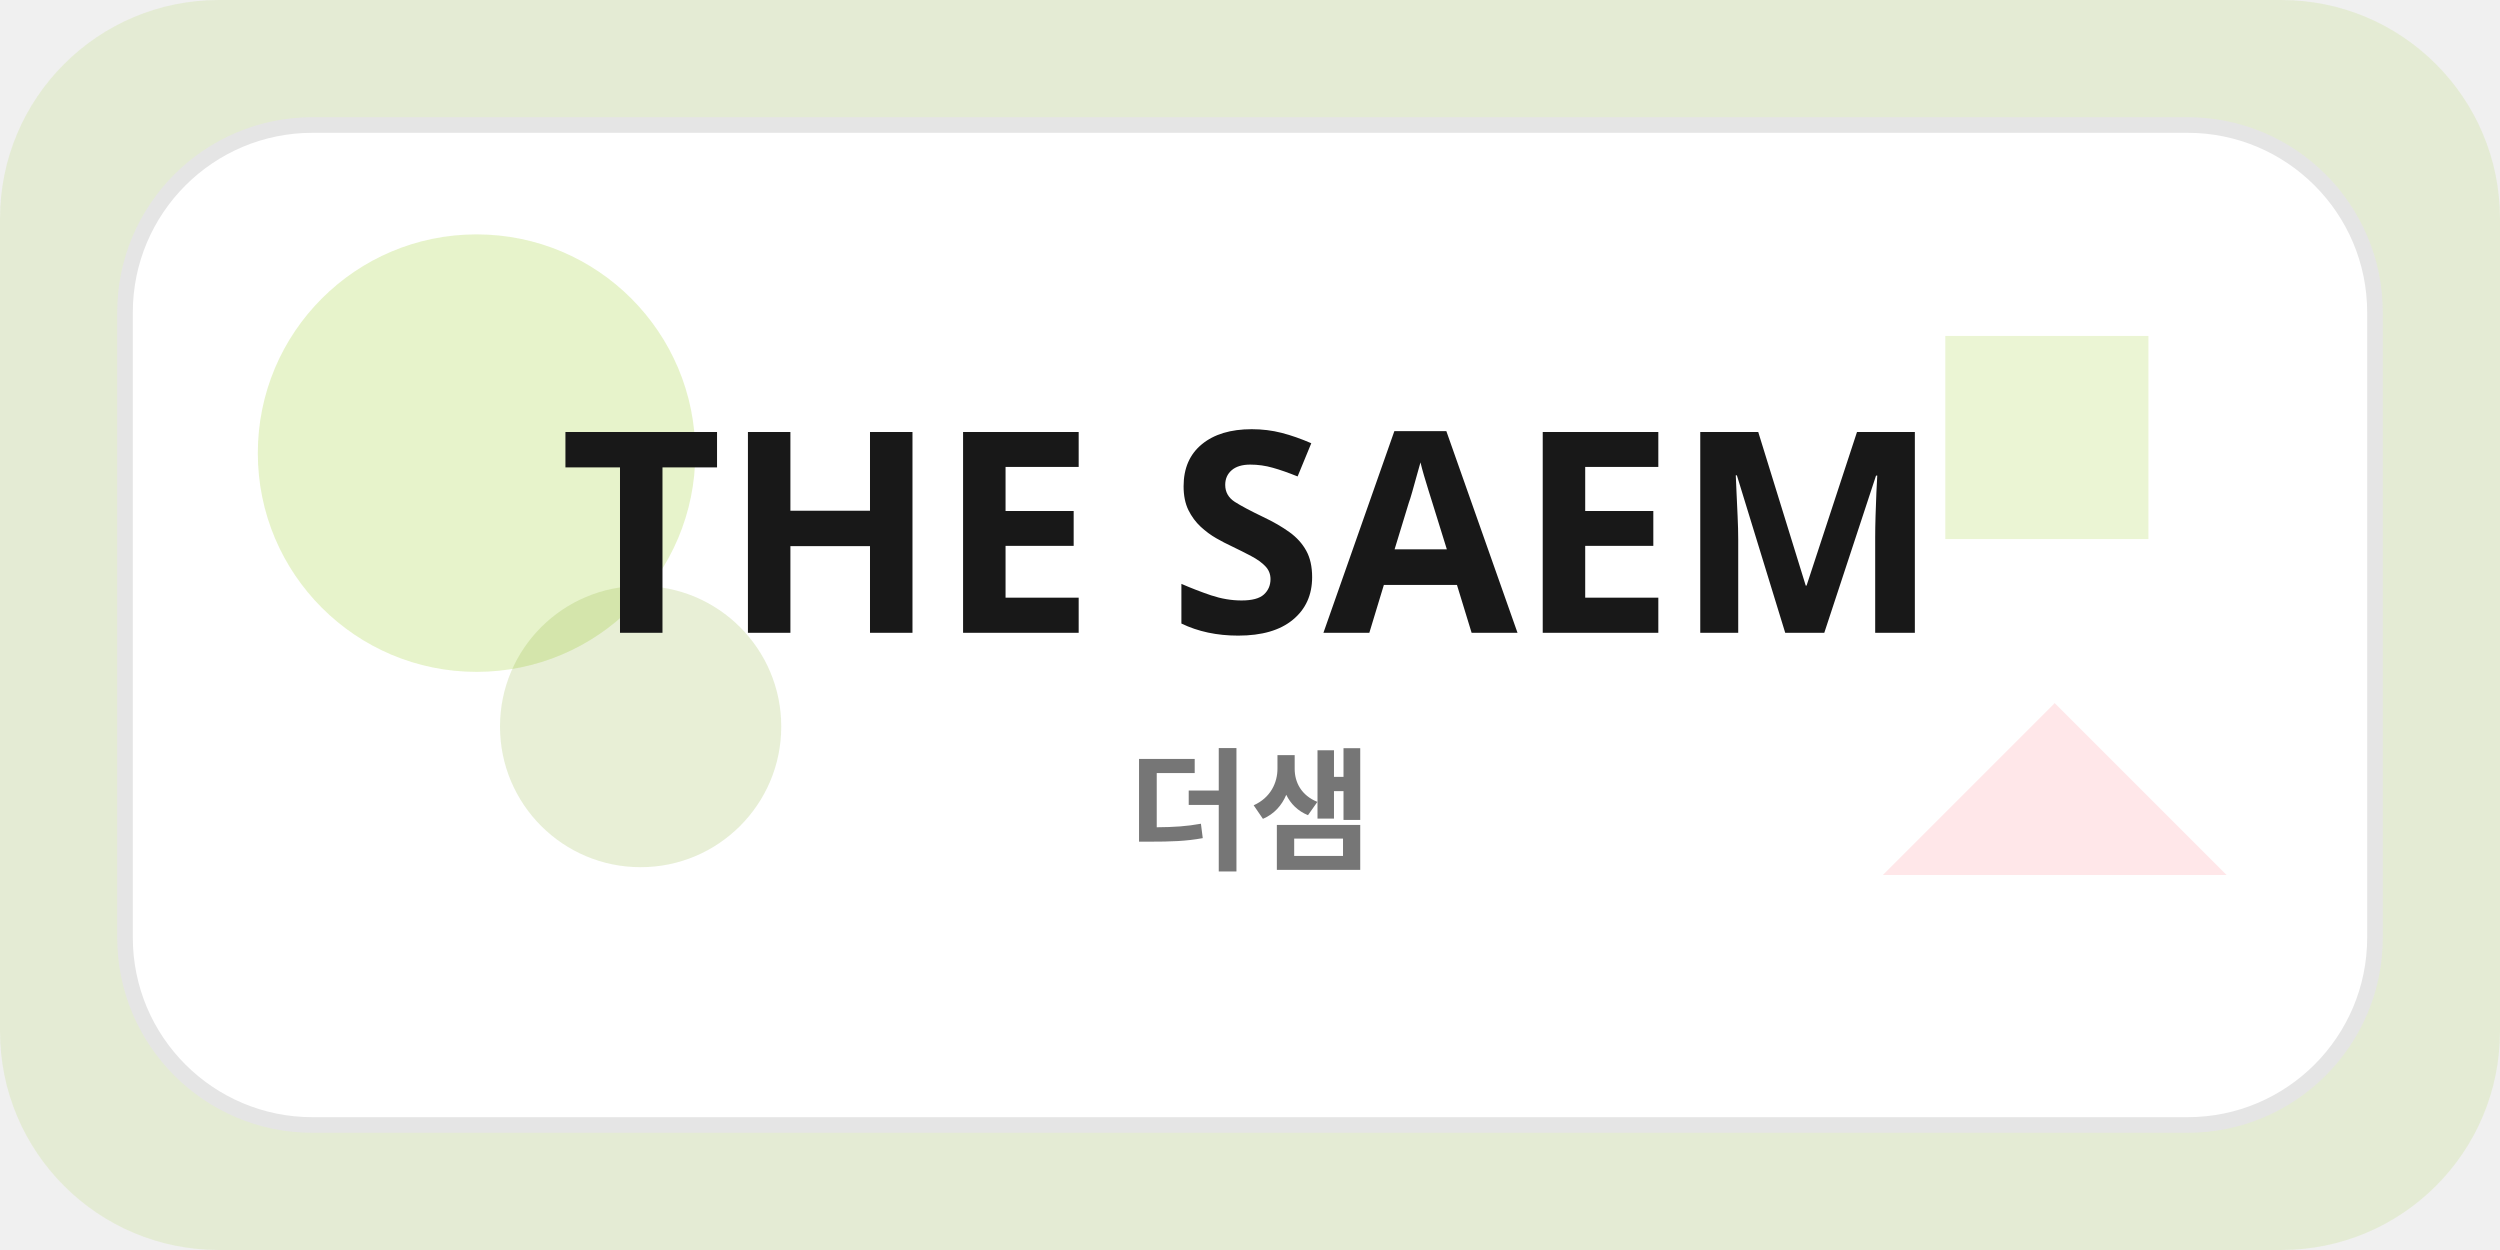
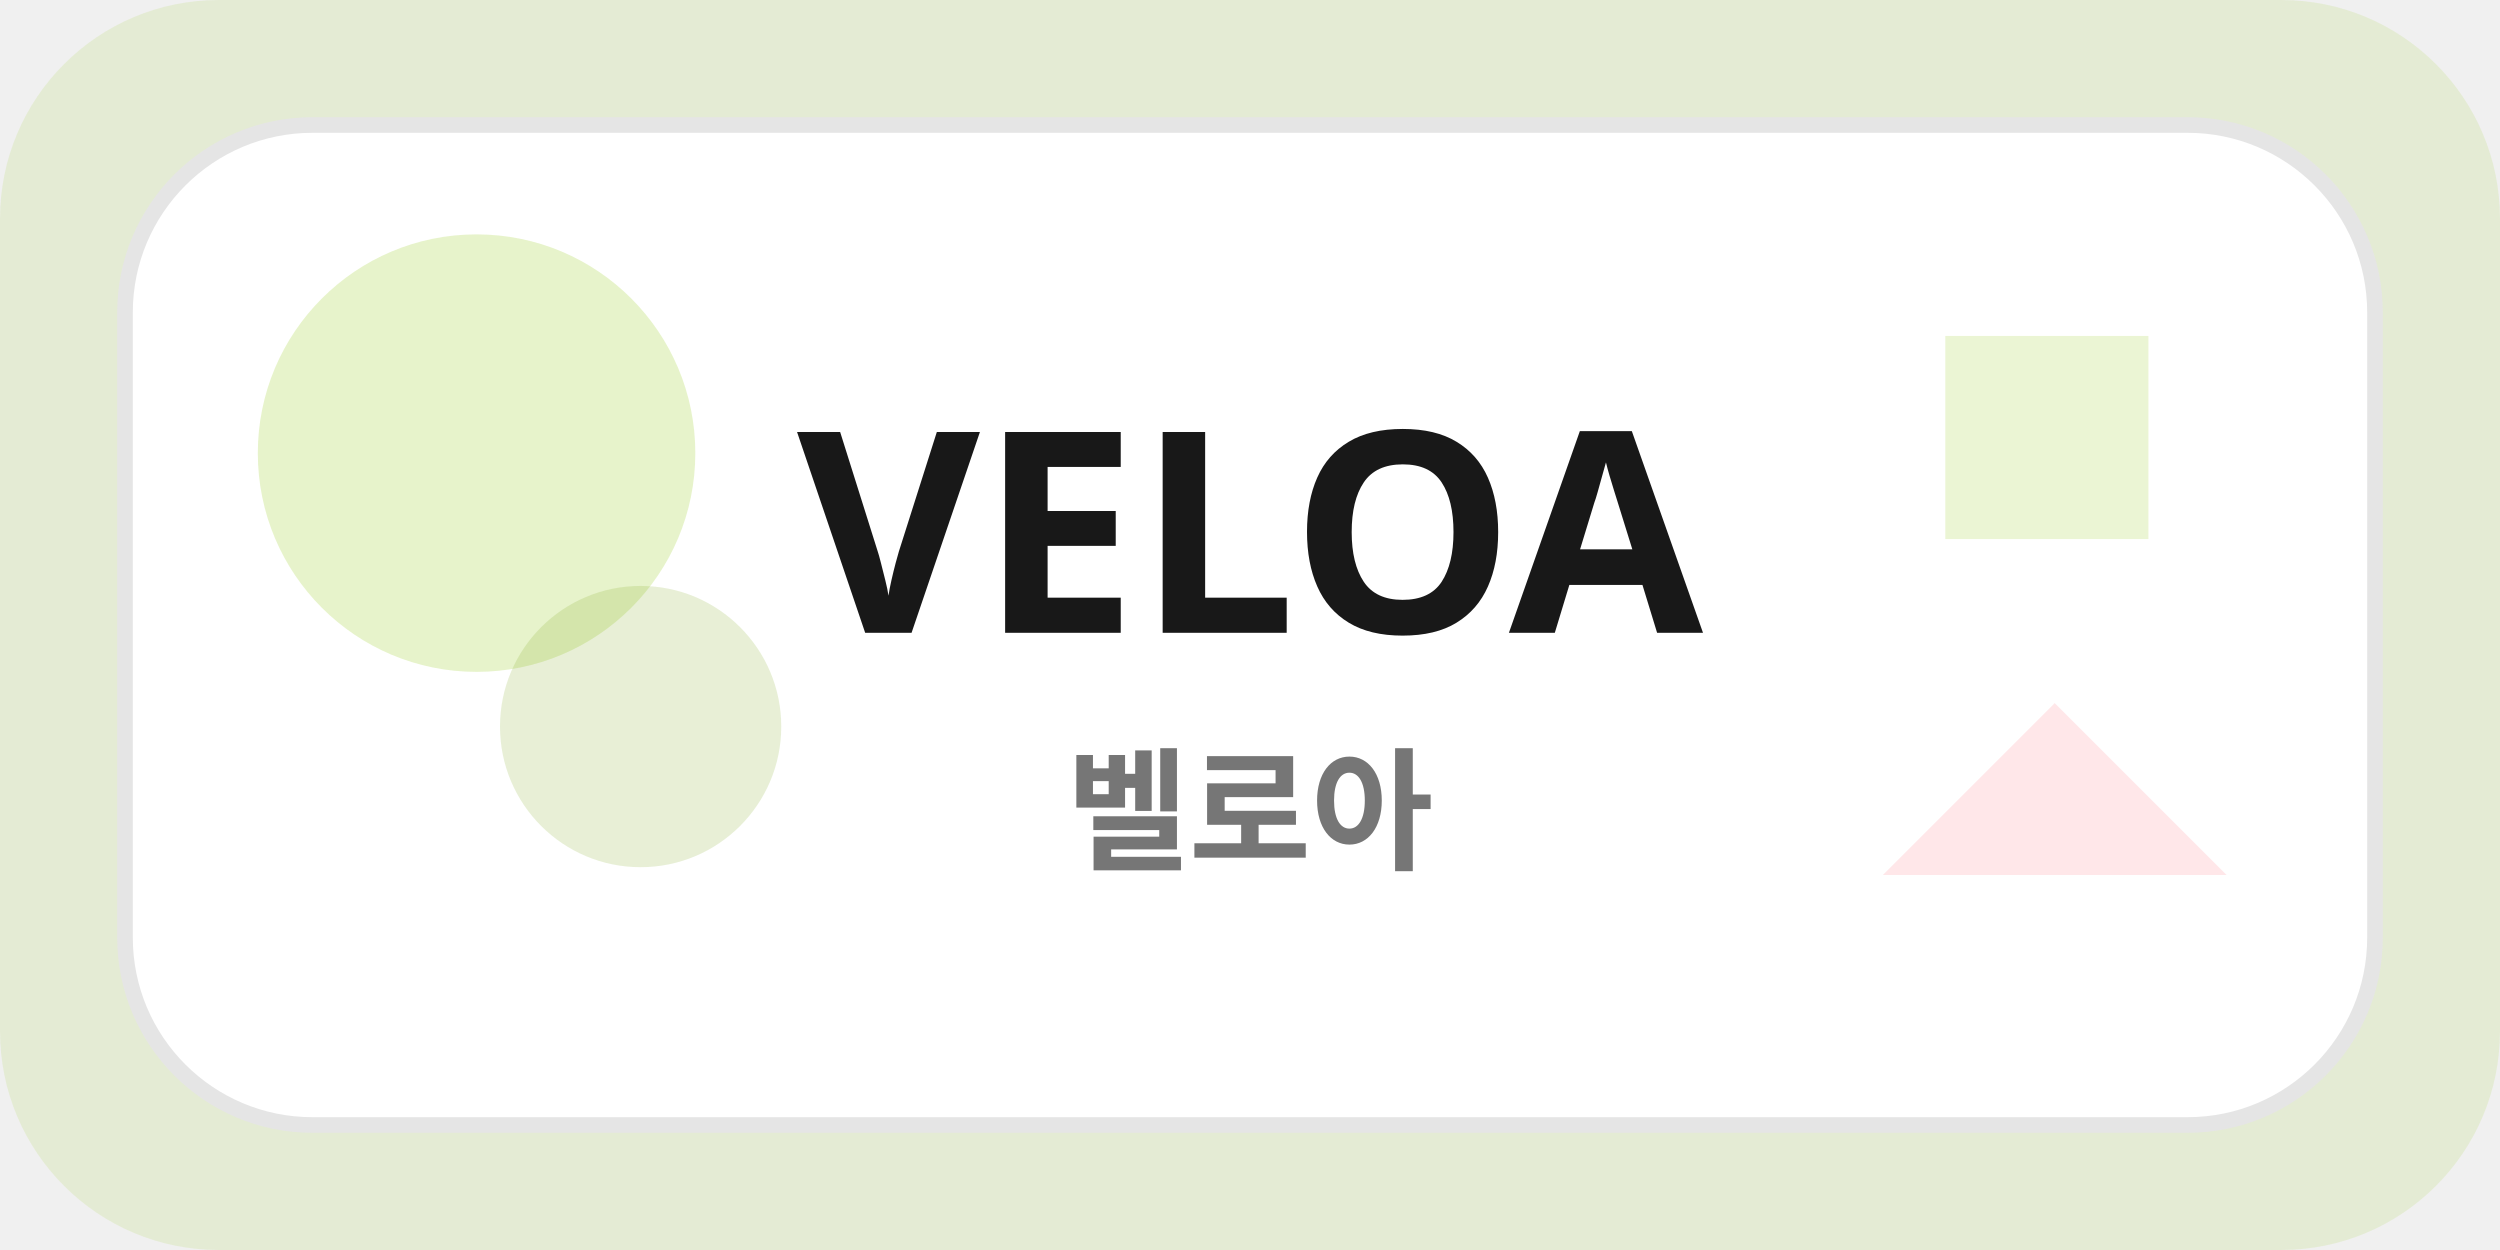
<svg xmlns="http://www.w3.org/2000/svg" width="320" height="160" viewBox="0 0 320 160" role="img" font-family="'Pretendard','Noto Sans KR',sans-serif">
  <rect width="320" height="160" rx="28" fill="#9BCE26" opacity="0.14" />
  <rect x="16" y="16" width="288" height="128" rx="24" fill="#FFFFFF" stroke="#E5E5E5" stroke-width="2" />
  <circle cx="61" cy="58" r="28" fill="#9BCE26" opacity="0.24" />
  <circle cx="82" cy="93" r="18" fill="#7DA81E" opacity="0.18" />
  <path d="M249 43h26v26h-26z" fill="#9BCE26" opacity="0.2" />
  <path d="M263 90l22 22h-44z" fill="#FF4452" opacity="0.13" />
-   <text x="160" y="81" text-anchor="middle" fill="#181818" font-size="36" font-weight="800" letter-spacing="0">THE SAEM</text>
-   <text x="160" y="110" text-anchor="middle" fill="#767676" font-size="17" font-weight="700" letter-spacing="0">더샘</text>
+   <text x="160" y="81" text-anchor="middle" fill="#181818" font-size="36" font-weight="800" letter-spacing="0">VELOA</text>
+   <text x="160" y="110" text-anchor="middle" fill="#767676" font-size="17" font-weight="700" letter-spacing="0">벨로아</text>
</svg>
